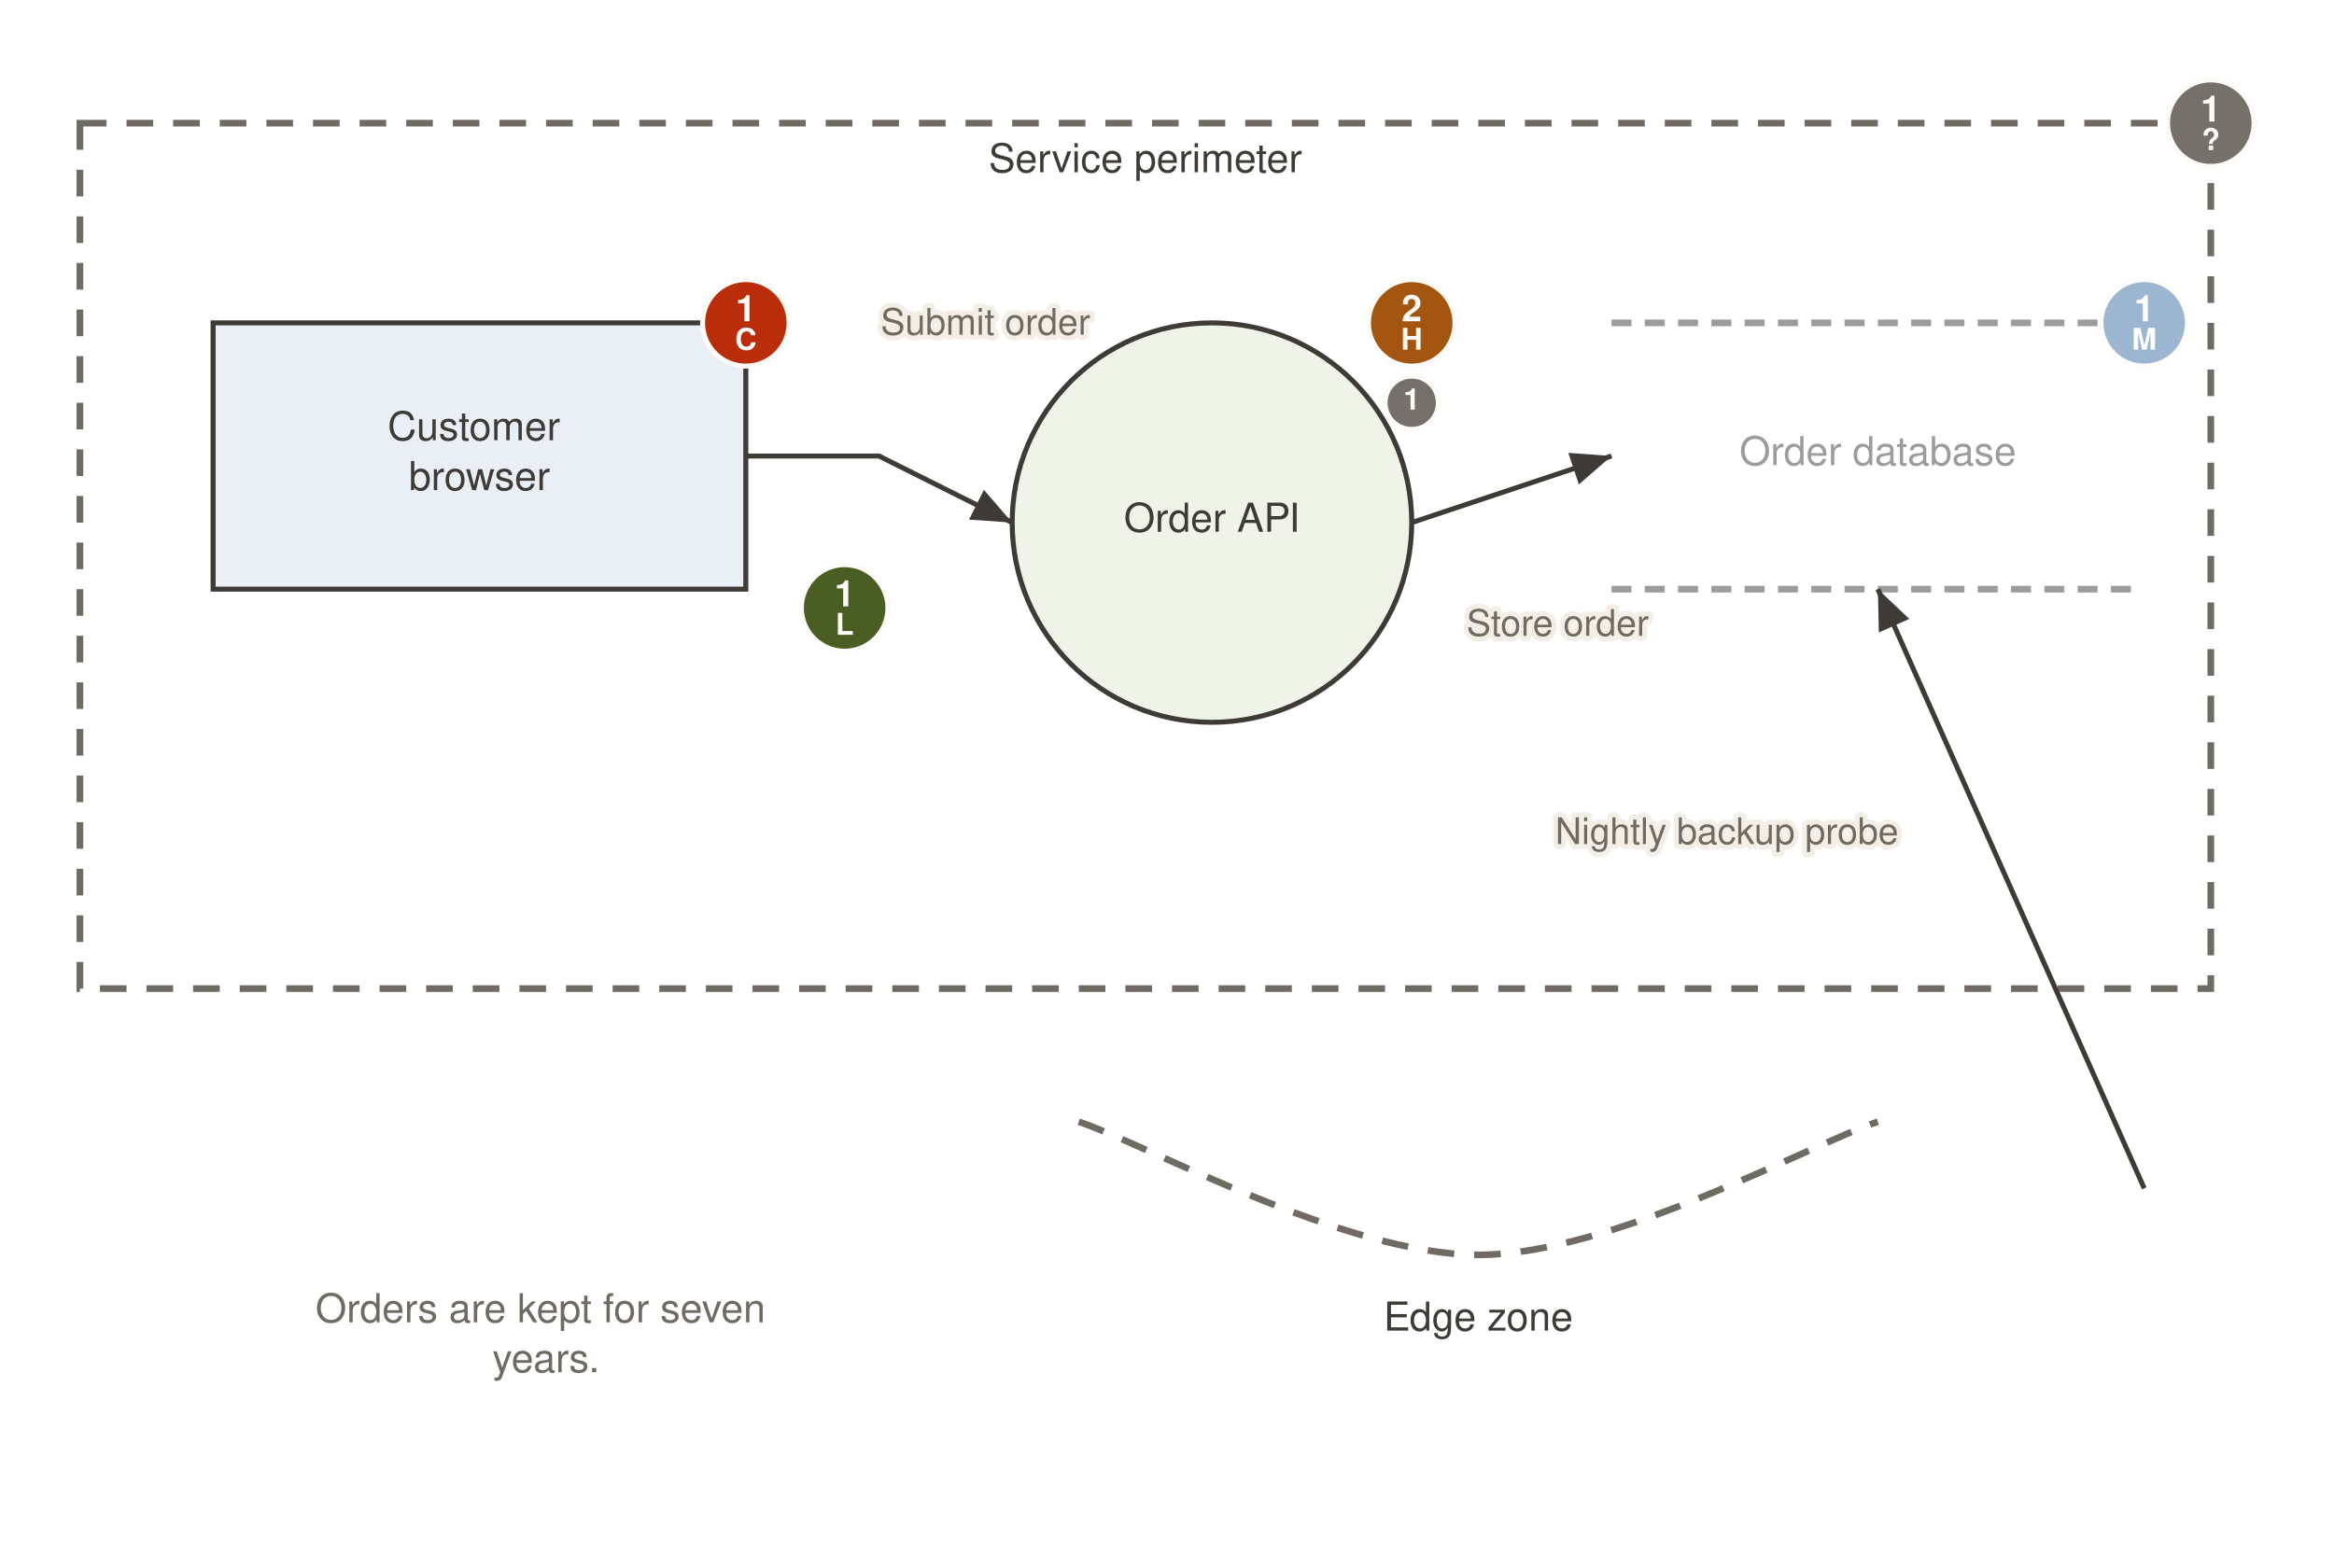
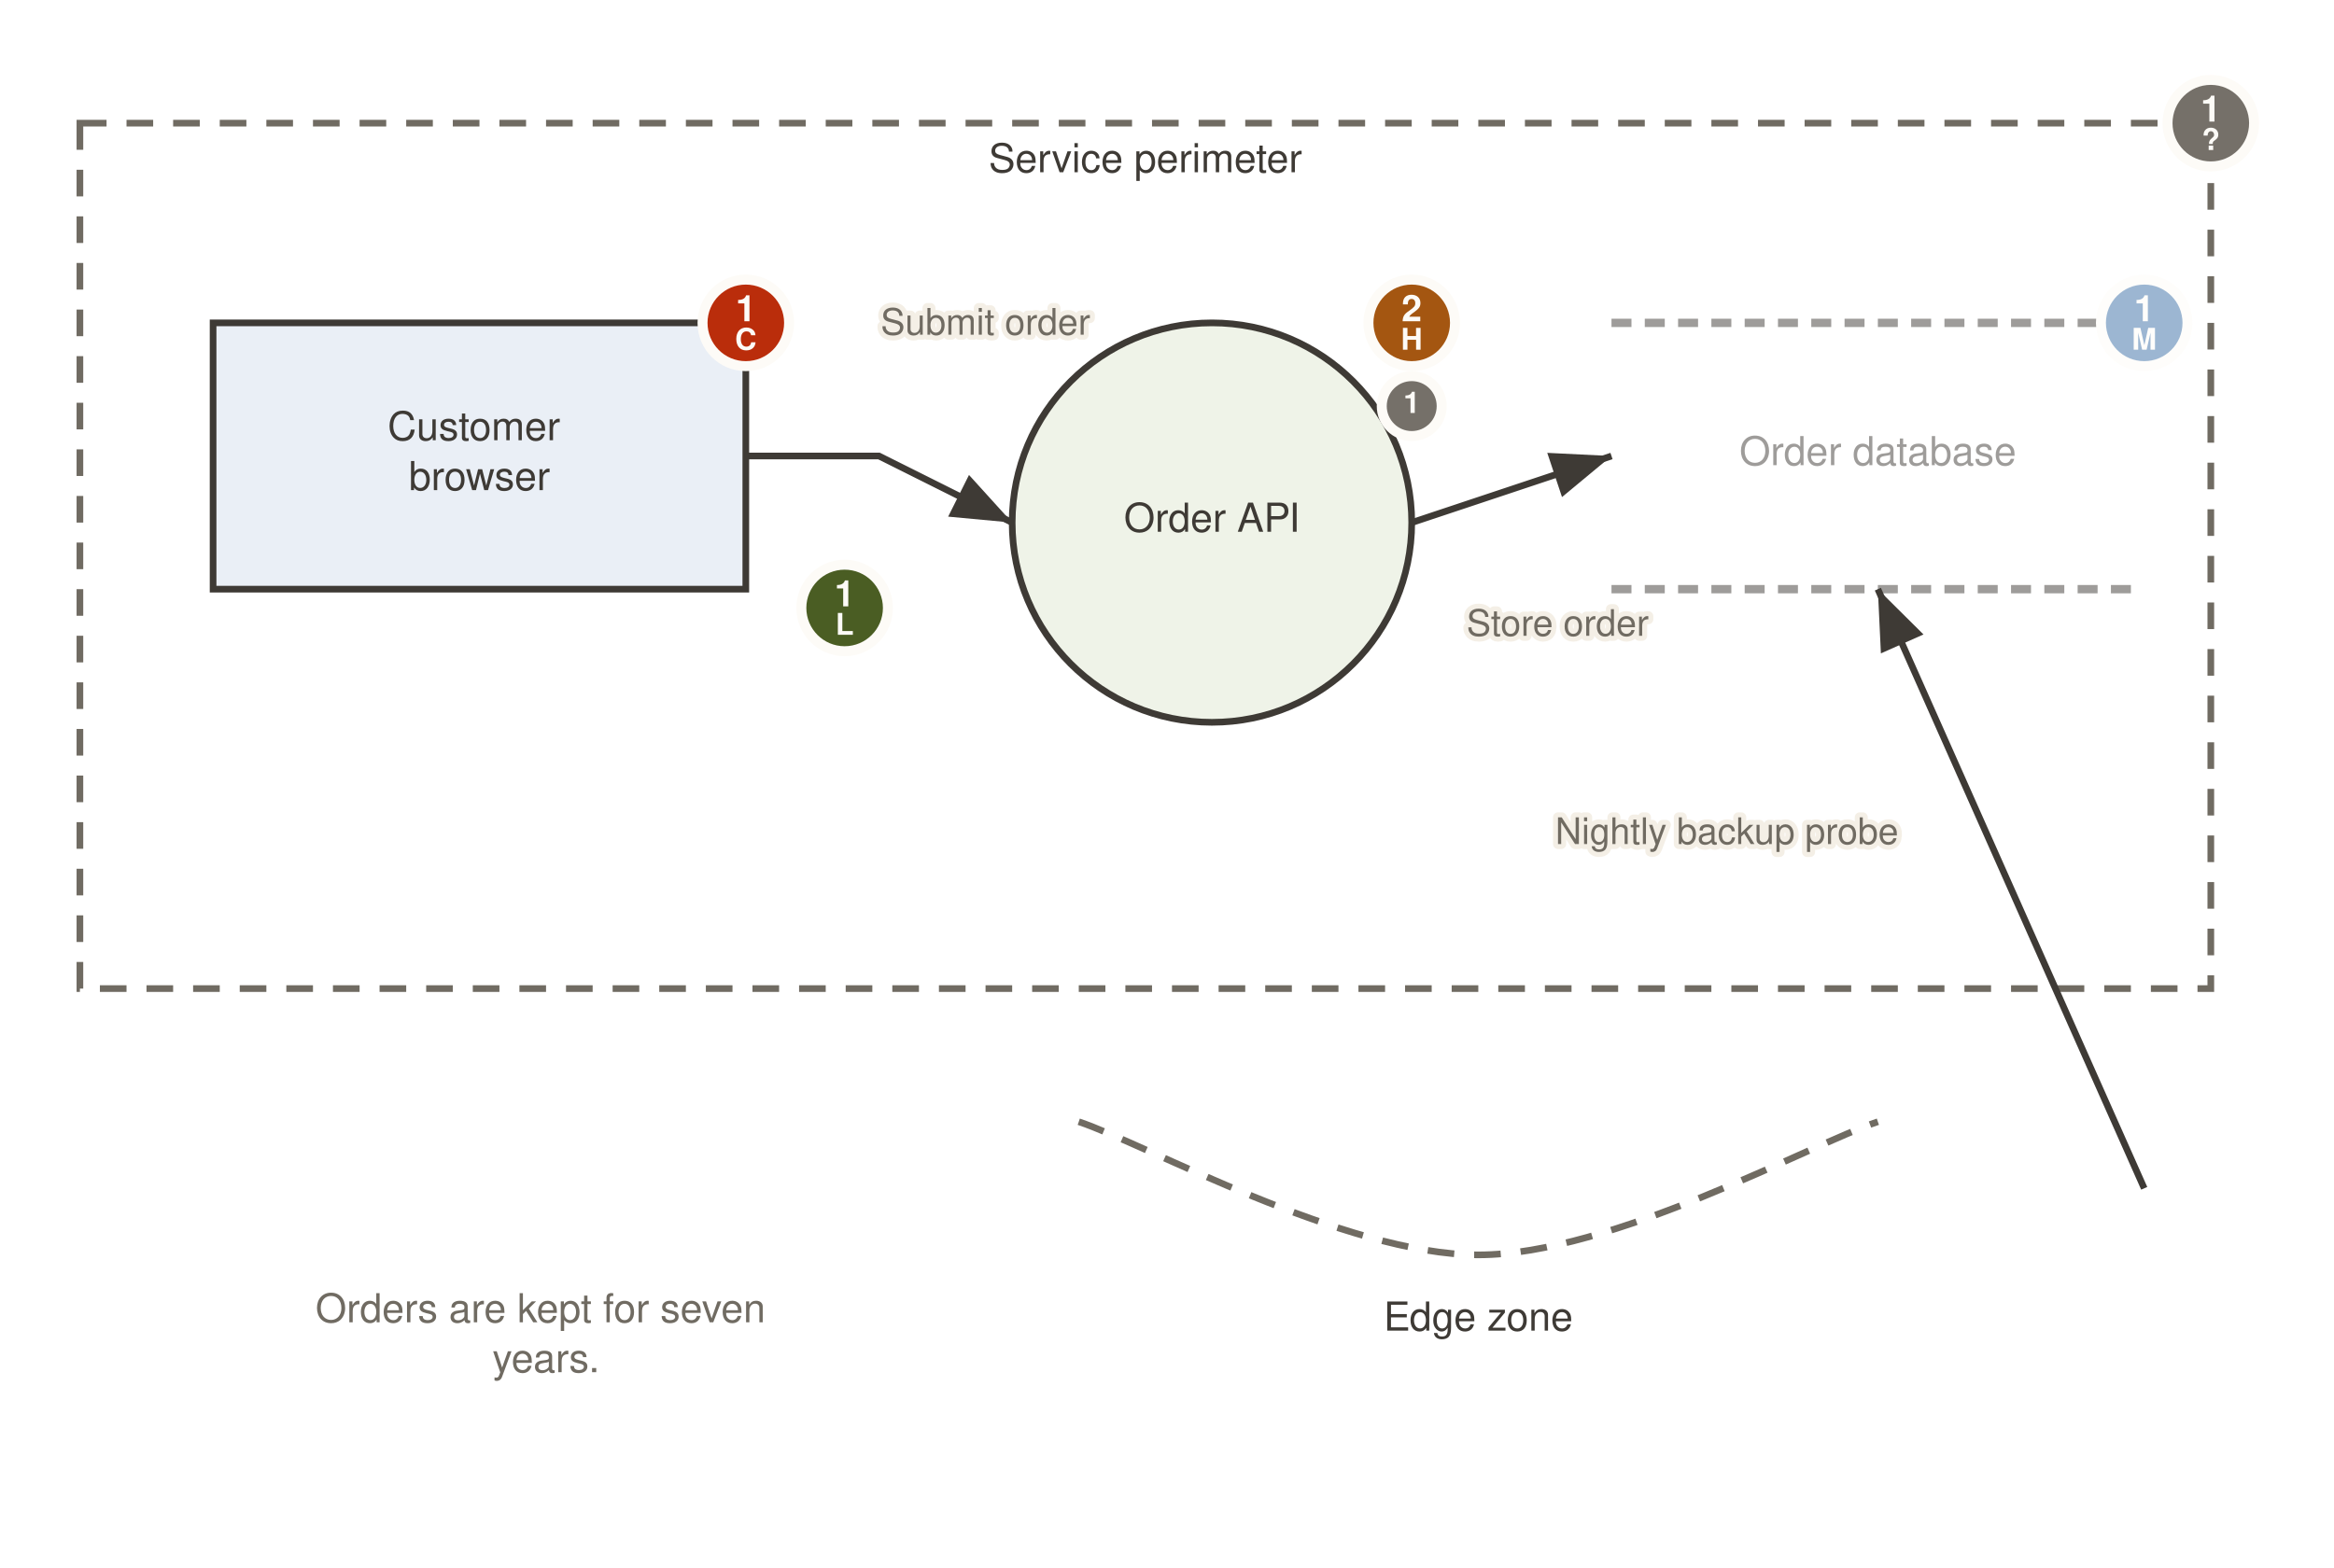
<svg xmlns="http://www.w3.org/2000/svg" viewBox="-24 -37 701 471">
  <style>.pn-element {
  font-family: 'Helvetica Neue', Helvetica, Arial, sans-serif;
}
.pn-shape {
  fill: #FAF8F5;
  stroke: #3E3A35;
-   stroke-width: 1.5;
+   stroke-width: 2;
}
.pn-actor {
  fill: #EAEFF6;
}
.pn-process {
  fill: #EFF3E8;
}
.pn-store {
  fill: none;
-   stroke-width: 2;
+   stroke-width: 2.5;
}
.pn-boundary-box,
.pn-boundary-curve {
  fill: none;
  stroke: #706B62;
  stroke-width: 2;
  stroke-dasharray: 8 6;
}
.pn-out-of-scope {
  opacity: 0.5;
}
.pn-out-of-scope .pn-shape {
  stroke-dasharray: 6 4;
}
.pn-label {
  fill: #3E3A35;
  font-size: 12px;
  font-weight: 500;
  text-anchor: middle;
  dominant-baseline: central;
}
.pn-note {
  fill: #706B62;
  font-size: 12px;
  text-anchor: middle;
  dominant-baseline: central;
}
.pn-flow {
  fill: none;
}
.pn-flow-arrow {
  fill: #3E3A35;
  stroke: none;
}
.pn-flow-label {
  fill: #706B62;
  font-size: 11px;
  text-anchor: middle;
  dominant-baseline: central;
  paint-order: stroke;
  stroke: #F4EFE6;
  stroke-width: 3;
  stroke-linejoin: round;
}
.pn-badge {
  stroke: #FDFBF7;
-   stroke-width: 1.5;
+   stroke-width: 3;
}
.pn-badge-count {
  fill: #FDFBF7;
  stroke: none;
  font-weight: 600;
  text-anchor: middle;
  dominant-baseline: central;
}
.pn-badge-primary .pn-badge-count {
  font-size: 11px;
}
.pn-badge-secondary .pn-badge-count {
  font-size: 9px;
}
.pn-badge-mark {
  fill: #FDFBF7;
  stroke: none;
  font-size: 9px;
  font-weight: 700;
  text-anchor: middle;
  dominant-baseline: central;
}
.pn-tone-critical {
  fill: #BA2D0B;
}
.pn-tone-high {
  fill: #A45611;
}
.pn-tone-medium {
  fill: #3A6EA5;
}
.pn-tone-low {
  fill: #4A5D23;
}
.pn-tone-neutral {
  fill: #757069;
}
</style>
  <g transform="translate(0, 0)">
    <g class="pn-element">
      <rect class="pn-shape pn-boundary-box" width="640" height="260" />
      <text class="pn-label" x="320" y="12">
        <tspan x="320" dy="0">Service perimeter</tspan>
      </text>
      <g class="pn-badge" transform="translate(640, 0)">
        <g class="pn-badge-primary">
          <circle class="pn-tone-neutral" r="13" />
          <text class="pn-badge-count" y="-3">1</text>
          <text class="pn-badge-mark" y="6">?</text>
        </g>
      </g>
    </g>
  </g>
  <g transform="translate(298, 298)">
    <g class="pn-element">
      <path class="pn-shape pn-boundary-curve" d="M 2 2 C 22 8.667 82 42 122 42 C 162 42 222 8.667 242 2" />
      <text class="pn-label" x="122" y="62">
        <tspan x="122" dy="0">Edge zone</tspan>
      </text>
    </g>
  </g>
  <g transform="translate(40, 60)">
    <g class="pn-element">
      <rect class="pn-shape pn-actor" width="160" height="80" />
      <text class="pn-label" x="80" y="32.5">
        <tspan x="80" dy="0">Customer</tspan>
        <tspan x="80" dy="15">browser</tspan>
      </text>
      <g class="pn-badge" transform="translate(160, 0)">
        <g class="pn-badge-primary">
          <circle class="pn-tone-critical" r="13" />
          <text class="pn-badge-count" y="-3">1</text>
          <text class="pn-badge-mark" y="6">C</text>
        </g>
      </g>
    </g>
  </g>
  <g transform="translate(280, 60)">
    <g class="pn-element">
      <circle class="pn-shape pn-process" cx="60" cy="60" r="60" />
      <text class="pn-label" x="60" y="60">
        <tspan x="60" dy="0">Order API</tspan>
      </text>
      <g class="pn-badge" transform="translate(120, 0)">
        <g class="pn-badge-primary">
          <circle class="pn-tone-high" r="13" />
          <text class="pn-badge-count" y="-3">2</text>
          <text class="pn-badge-mark" y="6">H</text>
        </g>
-         <g class="pn-badge-secondary" transform="translate(0, 24)">
-           <circle class="pn-tone-neutral" r="8" />
+         <g class="pn-badge-secondary" transform="translate(0, 25)">
+           <circle class="pn-tone-neutral" r="9" />
          <text class="pn-badge-count">1</text>
        </g>
      </g>
    </g>
  </g>
  <g transform="translate(460, 60)">
    <g class="pn-element pn-out-of-scope">
      <line class="pn-shape pn-store" x1="0" y1="0" x2="160" y2="0" />
      <line class="pn-shape pn-store" x1="0" y1="80" x2="160" y2="80" />
      <text class="pn-label" x="80" y="40">
        <tspan x="80" dy="0">Order database</tspan>
      </text>
      <g class="pn-badge" transform="translate(160, 0)">
        <g class="pn-badge-primary">
          <circle class="pn-tone-medium" r="13" />
          <text class="pn-badge-count" y="-3">1</text>
          <text class="pn-badge-mark" y="6">M</text>
        </g>
      </g>
    </g>
  </g>
  <g transform="translate(40, 320)">
    <g class="pn-element">
      <text class="pn-note" x="100" y="37.5">
        <tspan x="100" dy="0">Orders are kept for seven</tspan>
        <tspan x="100" dy="15">years.</tspan>
      </text>
    </g>
  </g>
  <g class="pn-element">
    <path class="pn-shape pn-flow" d="M 200 100 L 240 100 L 280 120" />
-     <path class="pn-flow-arrow" d="M 280 120 L 267.031 119.106 L 271.503 110.161 Z" />
+     <path class="pn-flow-arrow" d="M 280 120 L 260.77 118.211 L 267.031 105.689 Z" />
    <text class="pn-flow-label" x="271.982" y="61.036">
      <tspan x="271.982" dy="0">Submit order</tspan>
    </text>
    <g class="pn-badge" transform="translate(229.678, 145.644)">
      <g class="pn-badge-primary">
        <circle class="pn-tone-low" r="13" />
        <text class="pn-badge-count" y="-3">1</text>
        <text class="pn-badge-mark" y="6">L</text>
      </g>
    </g>
  </g>
  <g class="pn-element">
    <path class="pn-shape pn-flow" d="M 400 120 L 460 100" />
-     <path class="pn-flow-arrow" d="M 460 100 L 450.197 108.538 L 447.035 99.051 Z" />
+     <path class="pn-flow-arrow" d="M 460 100 L 445.137 112.333 L 440.71 99.051 Z" />
    <text class="pn-flow-label" x="443.832" y="151.496">
      <tspan x="443.832" dy="0">Store order</tspan>
    </text>
  </g>
  <g class="pn-element">
    <path class="pn-shape pn-flow" d="M 620 320 L 540 140" />
-     <path class="pn-flow-arrow" d="M 540 140 L 549.443 148.935 L 540.305 152.996 Z" />
+     <path class="pn-flow-arrow" d="M 540 140 L 553.707 153.606 L 540.914 159.292 Z" />
    <text class="pn-flow-label" x="494.645" y="214.047">
      <tspan x="494.645" dy="0">Nightly backup probe</tspan>
    </text>
  </g>
</svg>
